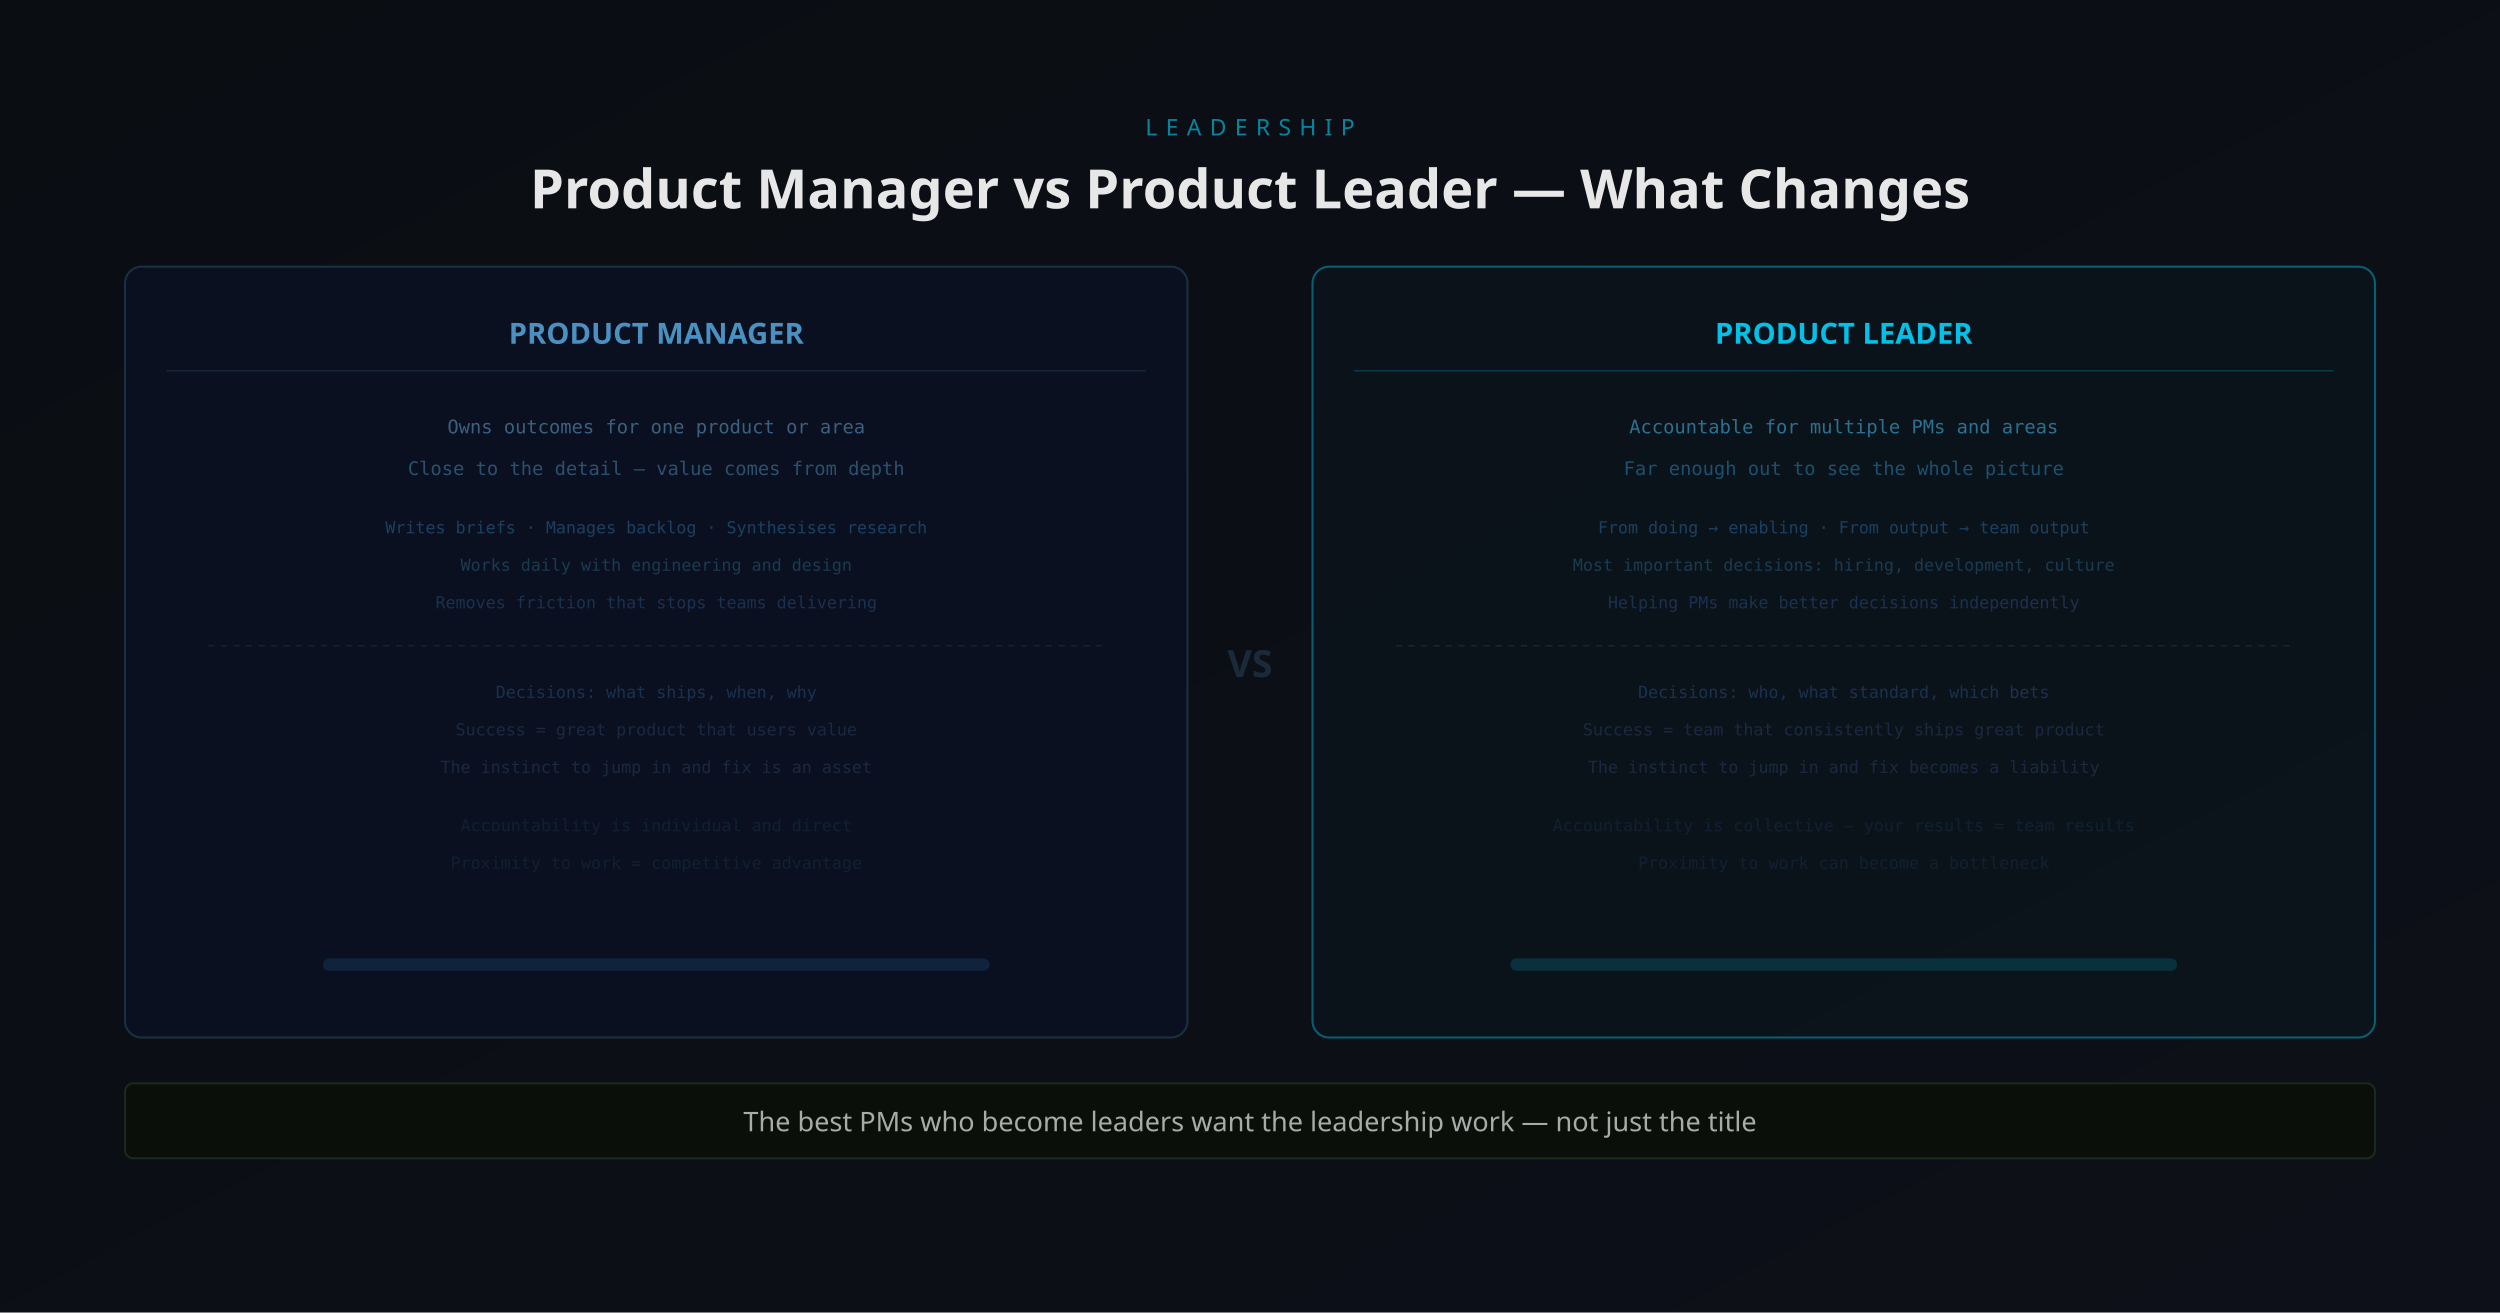
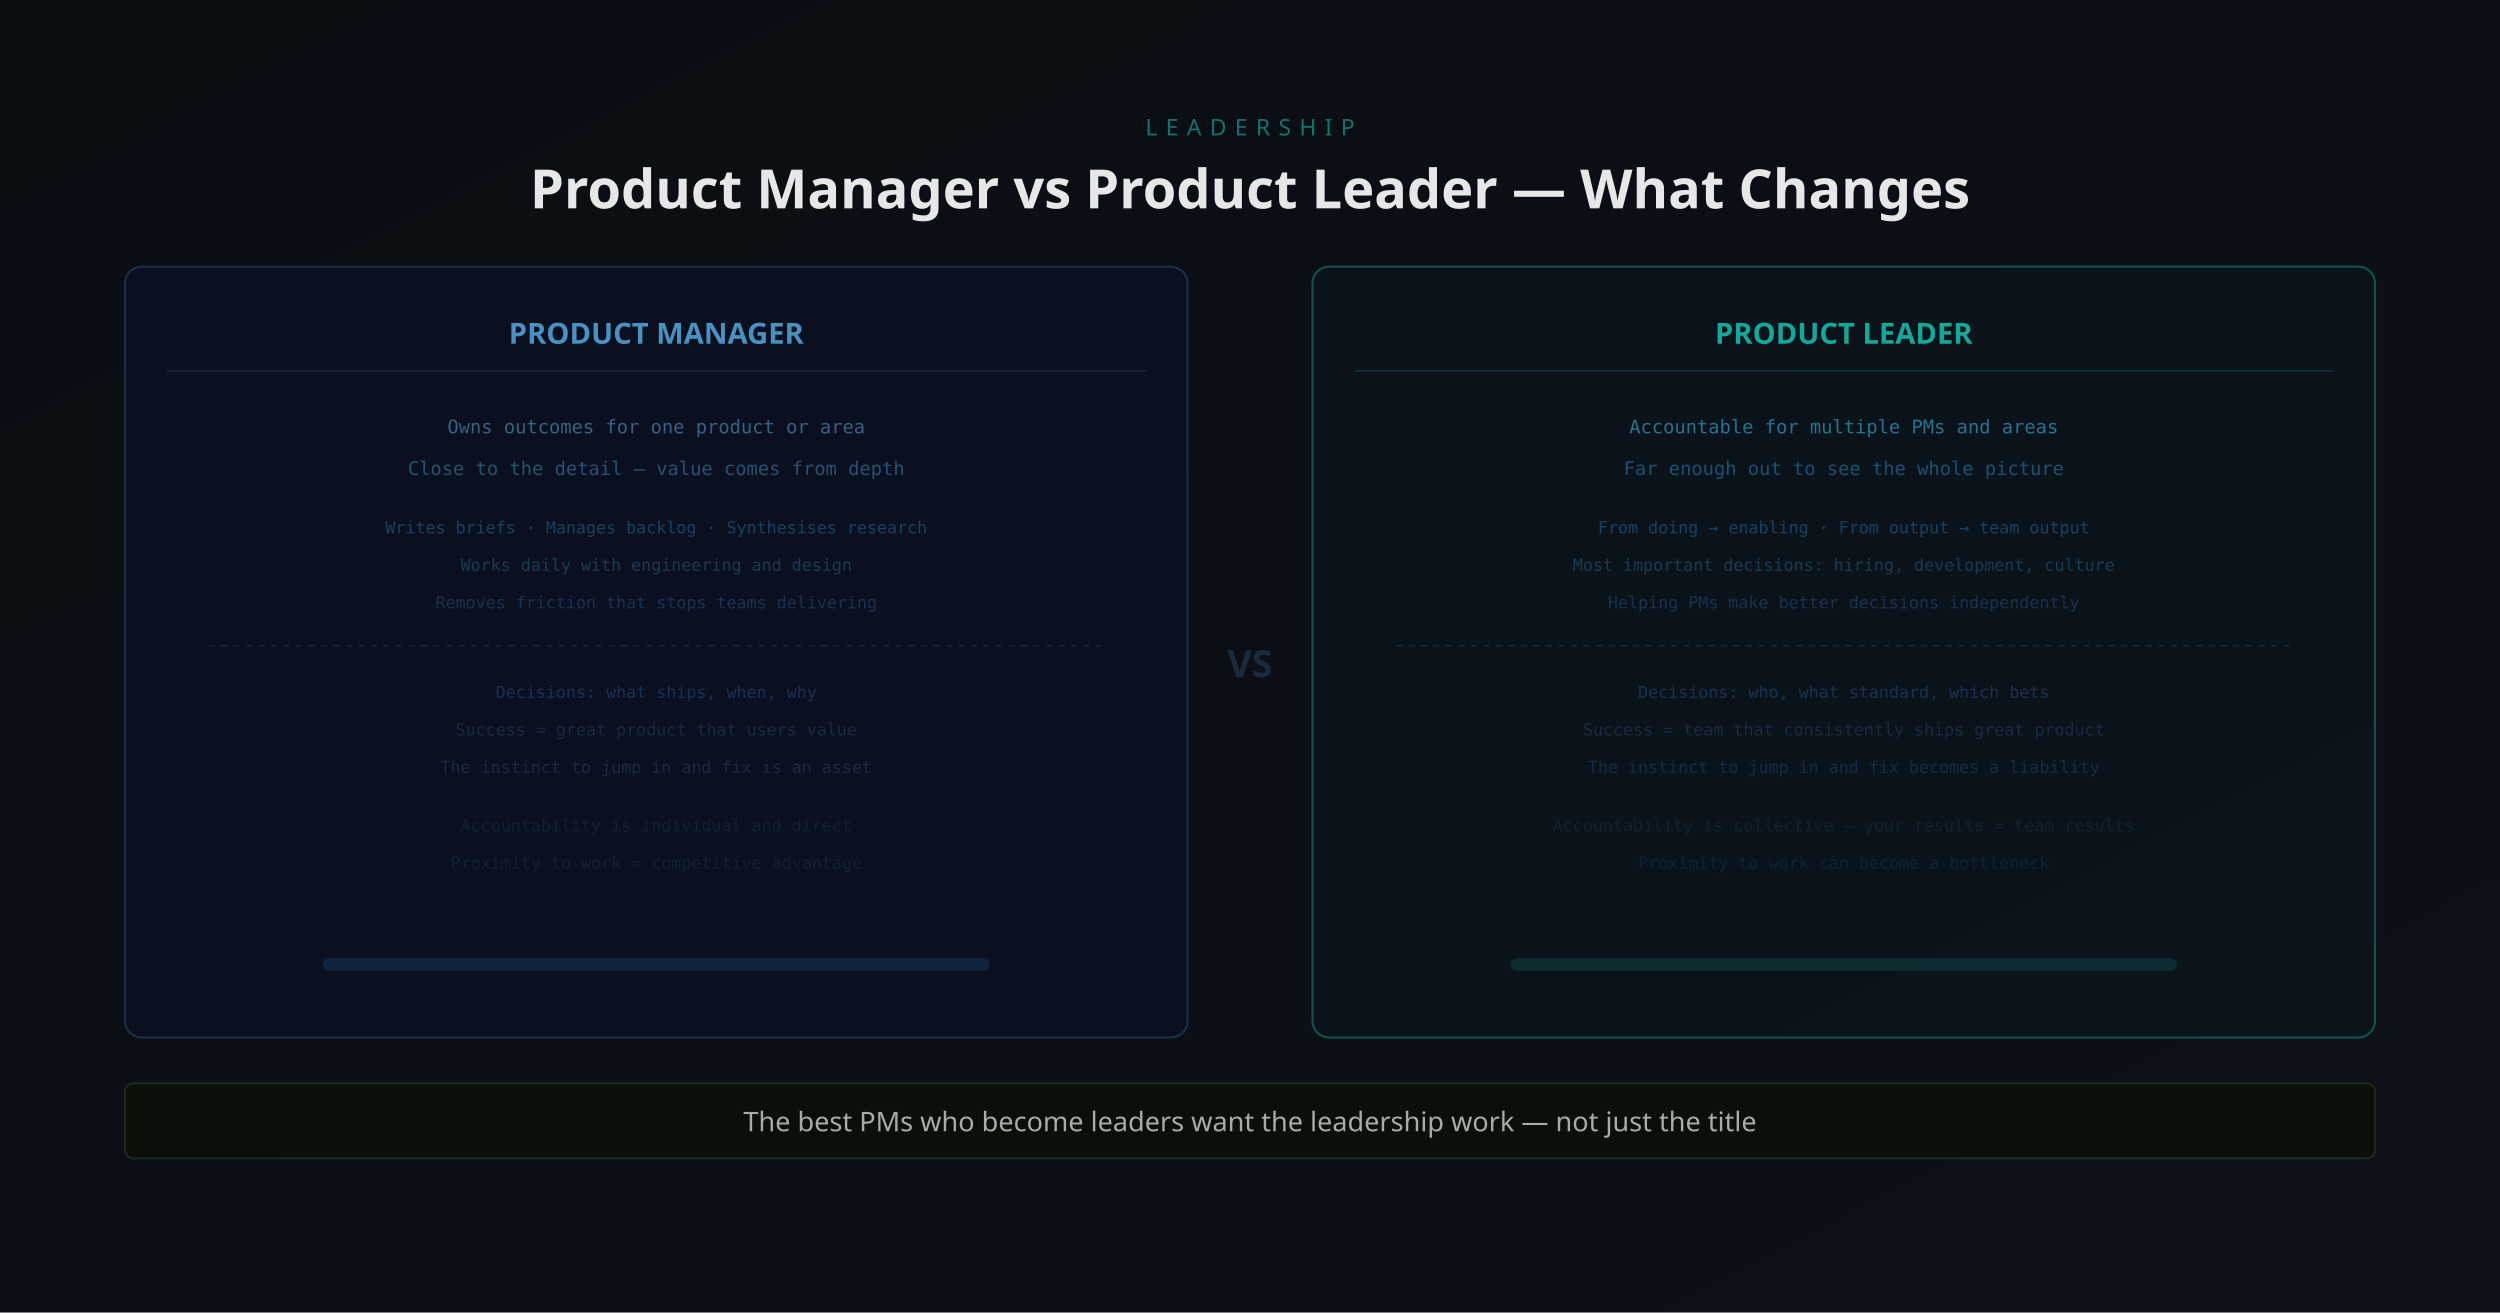
<svg xmlns="http://www.w3.org/2000/svg" viewBox="0 0 1200 630" width="1200" height="630">
  <defs>
    <linearGradient id="bg" x1="0%" y1="0%" x2="100%" y2="100%">
      <stop offset="0%" style="stop-color:#0a0d12" />
      <stop offset="100%" style="stop-color:#0d1018" />
    </linearGradient>
  </defs>
  <rect width="1200" height="630" fill="url(#bg)" />
-   <text x="600" y="65" font-family="'Space Grotesk', sans-serif" font-size="11" fill="#00D4FF" opacity="0.6" letter-spacing="4" text-anchor="middle">LEADERSHIP</text>
+   <text x="600" y="65" font-family="'Space Grotesk', sans-serif" font-size="11" fill="#14B8A6" opacity="0.6" letter-spacing="4" text-anchor="middle">LEADERSHIP</text>
  <text x="600" y="100" font-family="'Space Grotesk', sans-serif" font-size="26" font-weight="700" fill="#fff" opacity="0.9" text-anchor="middle">Product Manager vs Product Leader — What Changes</text>
  <rect x="60" y="128" width="510" height="370" rx="8" fill="#0a1020" stroke="#1a3040" stroke-width="1" />
  <text x="315" y="165" font-family="'Space Grotesk', sans-serif" font-size="14" font-weight="700" fill="#4a90c0" text-anchor="middle">PRODUCT MANAGER</text>
  <line x1="80" y1="178" x2="550" y2="178" stroke="#1a3040" stroke-width="0.5" />
  <text x="315" y="208" font-family="monospace" font-size="9" fill="#3a6080" text-anchor="middle">Owns outcomes for one product or area</text>
  <text x="315" y="228" font-family="monospace" font-size="9" fill="#2a5070" text-anchor="middle">Close to the detail — value comes from depth</text>
  <text x="315" y="256" font-family="monospace" font-size="8" fill="#1a4060" text-anchor="middle">Writes briefs · Manages backlog · Synthesises research</text>
  <text x="315" y="274" font-family="monospace" font-size="8" fill="#1a3a50" text-anchor="middle">Works daily with engineering and design</text>
  <text x="315" y="292" font-family="monospace" font-size="8" fill="#1a3050" text-anchor="middle">Removes friction that stops teams delivering</text>
  <line x1="100" y1="310" x2="530" y2="310" stroke="#1a2a40" stroke-width="0.5" stroke-dasharray="3,3" />
  <text x="315" y="335" font-family="monospace" font-size="8" fill="#1a3050" text-anchor="middle">Decisions: what ships, when, why</text>
  <text x="315" y="353" font-family="monospace" font-size="8" fill="#1a2840" text-anchor="middle">Success = great product that users value</text>
  <text x="315" y="371" font-family="monospace" font-size="8" fill="#1a2840" text-anchor="middle">The instinct to jump in and fix is an asset</text>
  <text x="315" y="399" font-family="monospace" font-size="8" fill="#102030" text-anchor="middle">Accountability is individual and direct</text>
  <text x="315" y="417" font-family="monospace" font-size="8" fill="#102030" text-anchor="middle">Proximity to work = competitive advantage</text>
  <rect x="155" y="460" width="320" height="6" rx="3" fill="#1a5080" opacity="0.3" />
  <text x="600" y="325" font-family="'Space Grotesk', sans-serif" font-size="18" font-weight="700" fill="#1a2a3a" text-anchor="middle">VS</text>
-   <rect x="630" y="128" width="510" height="370" rx="8" fill="#0a1820" stroke="#00D4FF" stroke-width="1" opacity="0.4" />
-   <text x="885" y="165" font-family="'Space Grotesk', sans-serif" font-size="14" font-weight="700" fill="#00D4FF" text-anchor="middle" opacity="0.9">PRODUCT LEADER</text>
-   <line x1="650" y1="178" x2="1120" y2="178" stroke="#00D4FF" stroke-width="0.5" opacity="0.3" />
+   <rect x="630" y="128" width="510" height="370" rx="8" fill="#0a1820" stroke="#14B8A6" stroke-width="1" opacity="0.4" />
+   <text x="885" y="165" font-family="'Space Grotesk', sans-serif" font-size="14" font-weight="700" fill="#14B8A6" text-anchor="middle" opacity="0.9">PRODUCT LEADER</text>
+   <line x1="650" y1="178" x2="1120" y2="178" stroke="#14B8A6" stroke-width="0.5" opacity="0.3" />
  <text x="885" y="208" font-family="monospace" font-size="9" fill="#2a7090" text-anchor="middle">Accountable for multiple PMs and areas</text>
  <text x="885" y="228" font-family="monospace" font-size="9" fill="#1a5070" text-anchor="middle">Far enough out to see the whole picture</text>
  <text x="885" y="256" font-family="monospace" font-size="8" fill="#1a4060" text-anchor="middle">From doing → enabling · From output → team output</text>
  <text x="885" y="274" font-family="monospace" font-size="8" fill="#1a3a50" text-anchor="middle">Most important decisions: hiring, development, culture</text>
  <text x="885" y="292" font-family="monospace" font-size="8" fill="#1a3050" text-anchor="middle">Helping PMs make better decisions independently</text>
  <line x1="670" y1="310" x2="1100" y2="310" stroke="#1a3040" stroke-width="0.5" stroke-dasharray="3,3" />
  <text x="885" y="335" font-family="monospace" font-size="8" fill="#1a3050" text-anchor="middle">Decisions: who, what standard, which bets</text>
  <text x="885" y="353" font-family="monospace" font-size="8" fill="#1a2840" text-anchor="middle">Success = team that consistently ships great product</text>
  <text x="885" y="371" font-family="monospace" font-size="8" fill="#1a2840" text-anchor="middle">The instinct to jump in and fix becomes a liability</text>
  <text x="885" y="399" font-family="monospace" font-size="8" fill="#102030" text-anchor="middle">Accountability is collective — your results = team results</text>
  <text x="885" y="417" font-family="monospace" font-size="8" fill="#102030" text-anchor="middle">Proximity to work can become a bottleneck</text>
-   <rect x="725" y="460" width="320" height="6" rx="3" fill="#00D4FF" opacity="0.15" />
+   <rect x="725" y="460" width="320" height="6" rx="3" fill="#14B8A6" opacity="0.15" />
  <rect x="60" y="520" width="1080" height="36" rx="4" fill="#0a0f0a" stroke="#1a2a1a" stroke-width="1" />
  <text x="600" y="543" font-family="'Space Grotesk', sans-serif" font-size="13" fill="#aaa" text-anchor="middle">The best PMs who become leaders want the leadership work — not just the title</text>
</svg>
